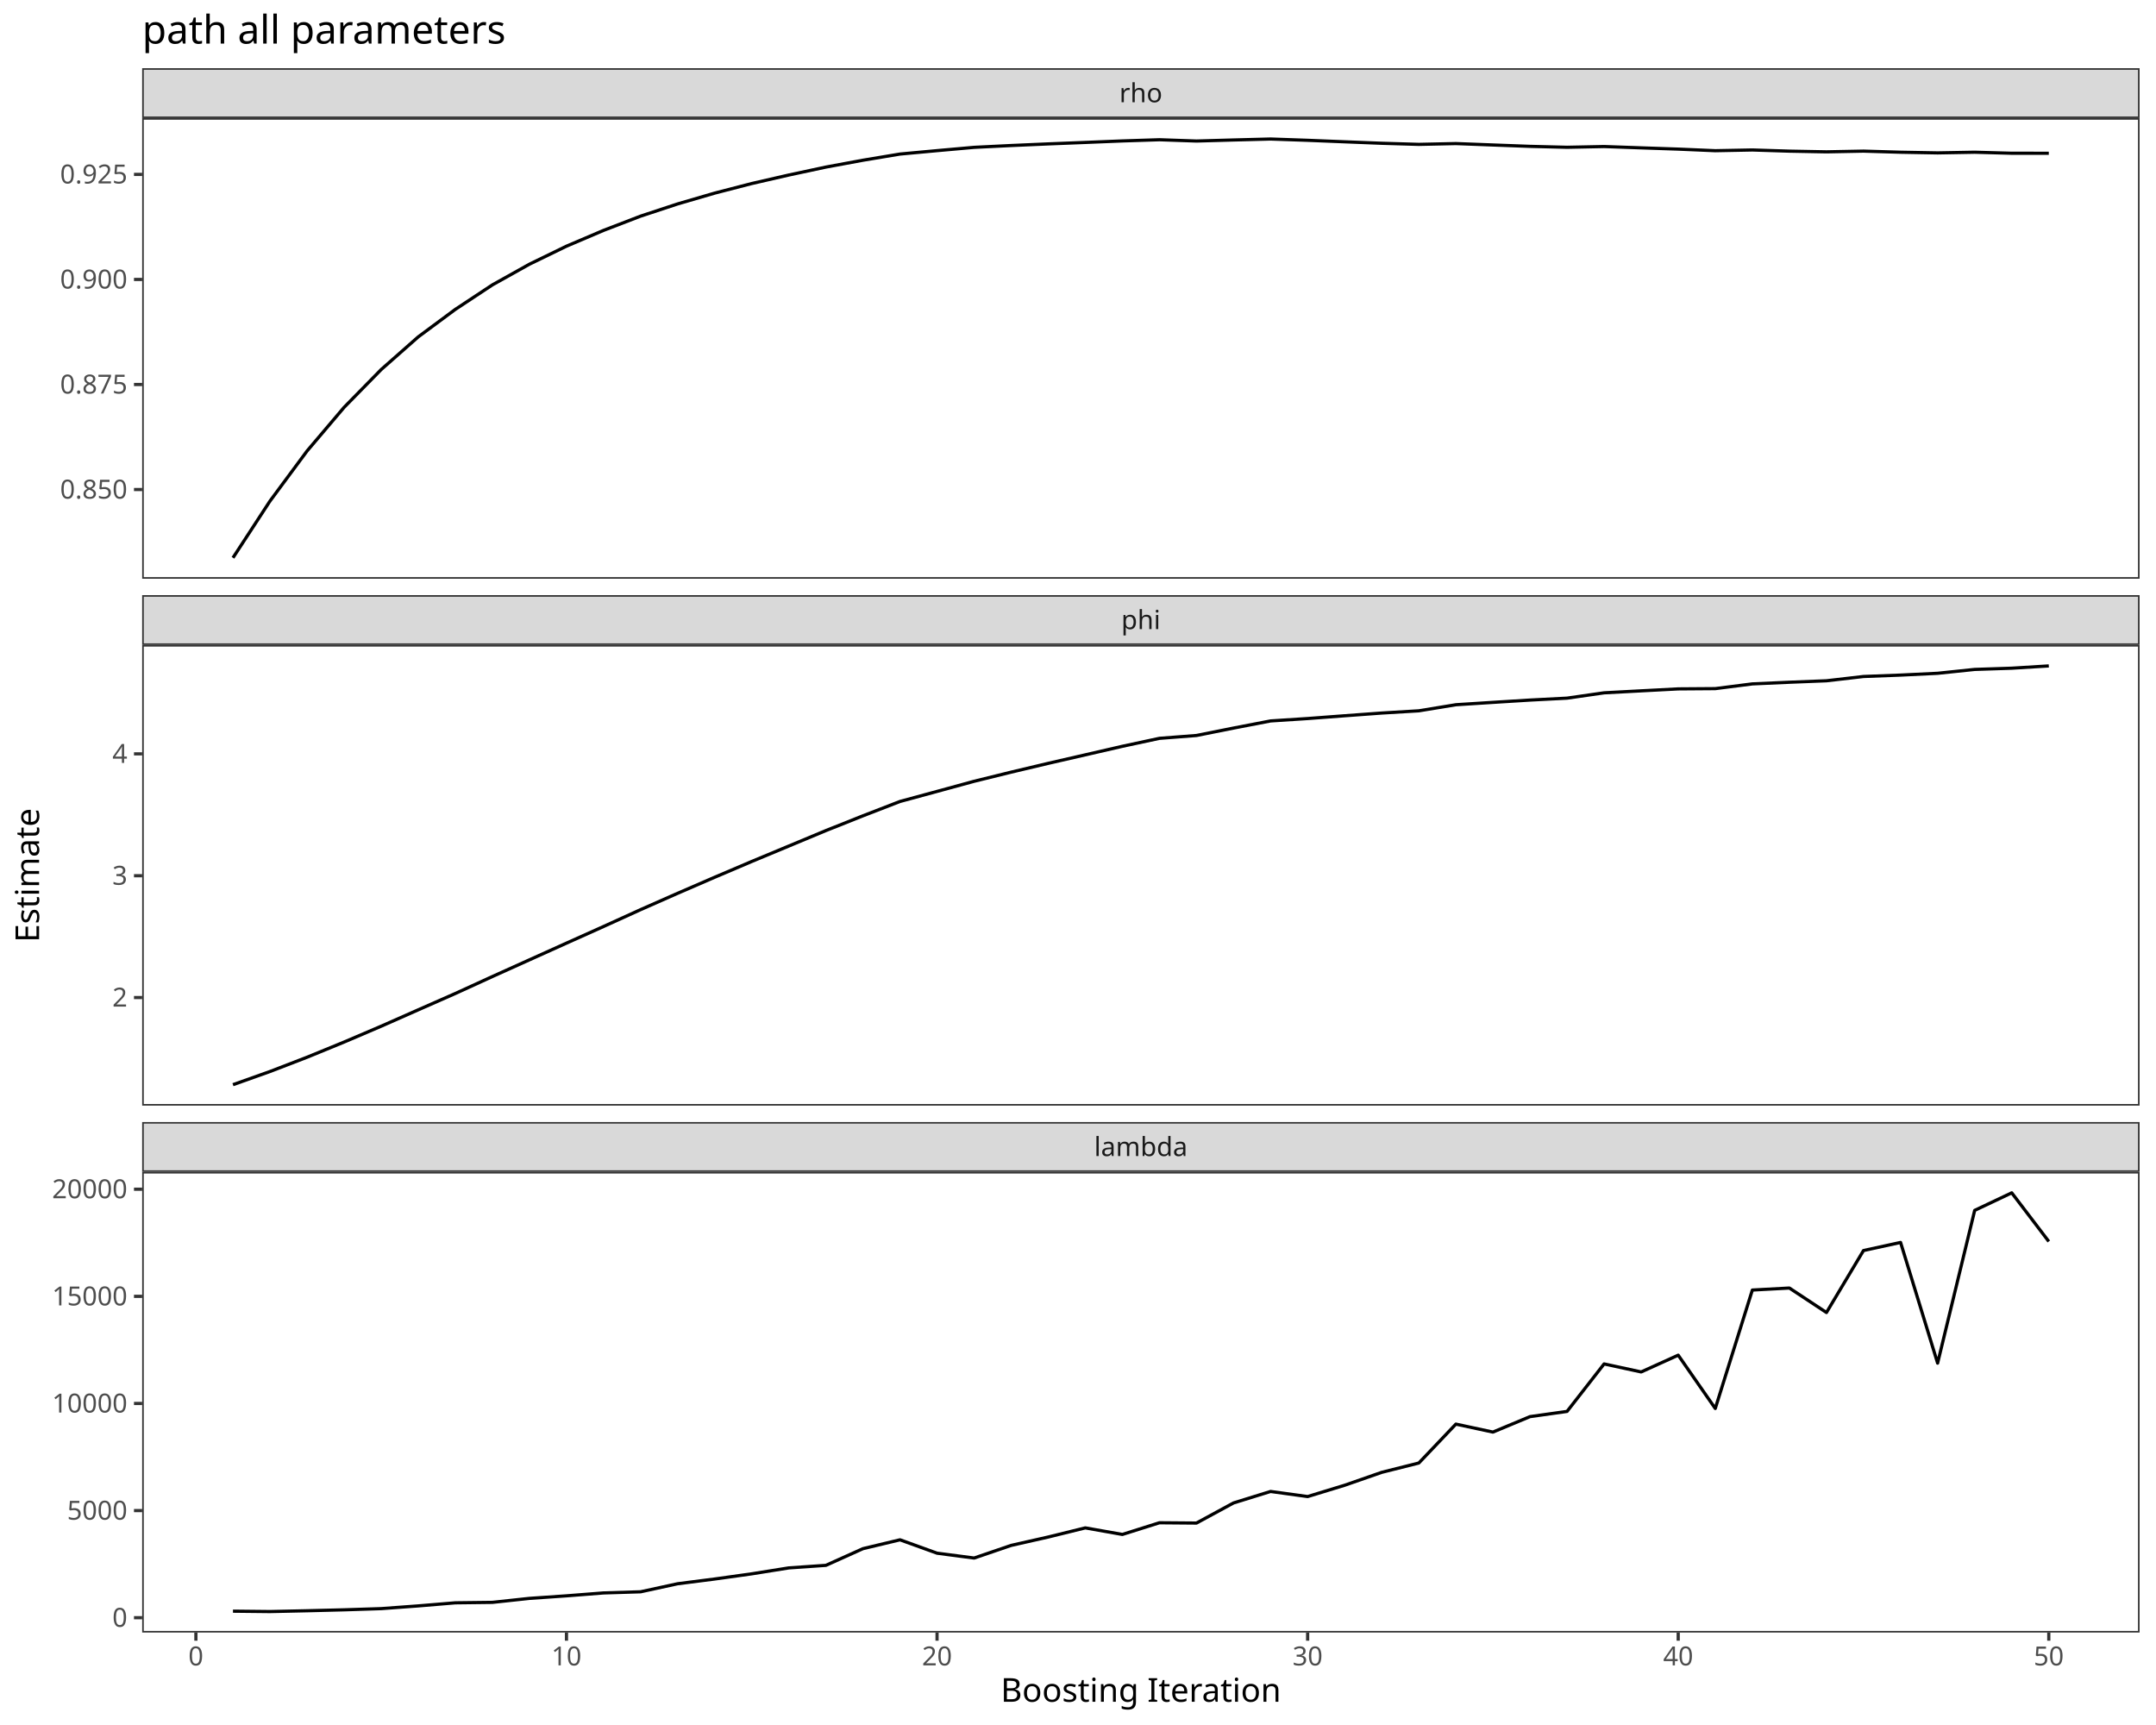
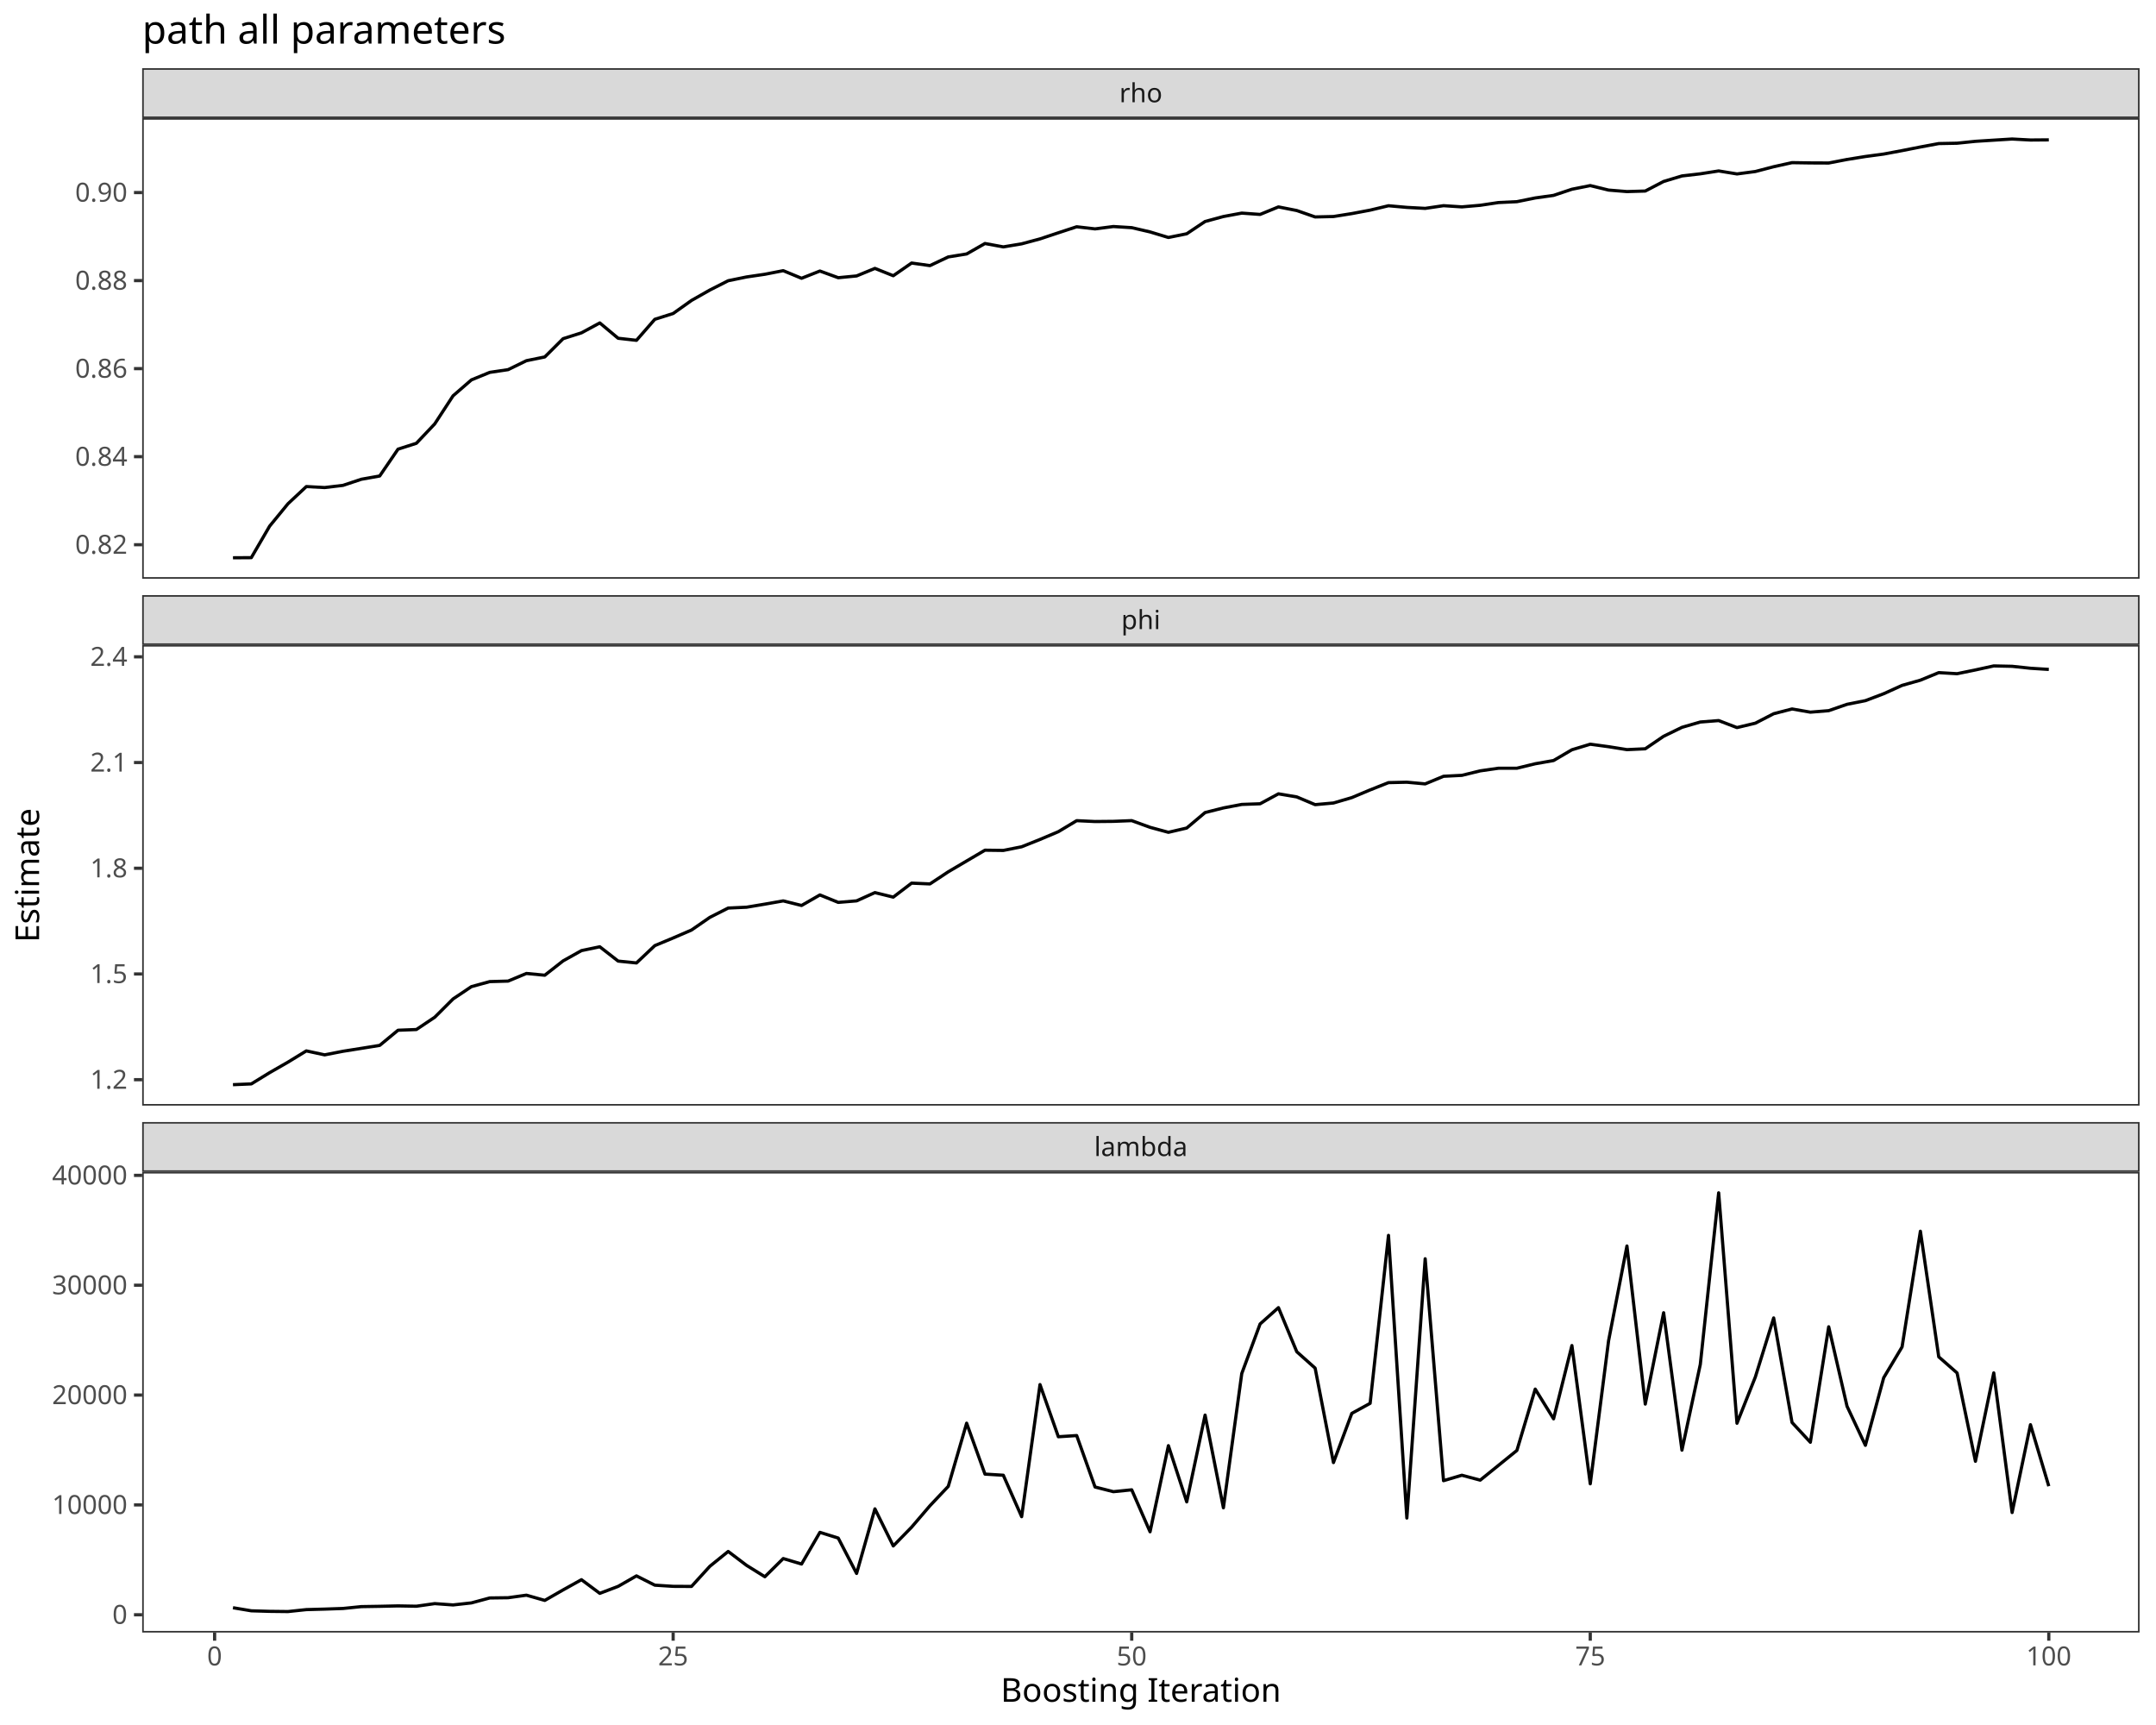
<svg xmlns="http://www.w3.org/2000/svg" class="svglite" data-engine-version="2.0" width="720.00pt" height="576.00pt" viewBox="0 0 720.00 576.00">
  <defs>
    <style type="text/css">
    .svglite line, .svglite polyline, .svglite polygon, .svglite path, .svglite rect, .svglite circle {
      fill: none;
      stroke: #000000;
      stroke-linecap: round;
      stroke-linejoin: round;
      stroke-miterlimit: 10.00;
    }
  </style>
  </defs>
  <rect width="100%" height="100%" style="stroke: none; fill: #FFFFFF;" />
  <defs>
    <clipPath id="cpMC4wMHw3MjAuMDB8MC4wMHw1NzYuMDA=">
      <rect x="0.00" y="0.00" width="720.00" height="576.00" />
    </clipPath>
  </defs>
  <g clip-path="url(#cpMC4wMHw3MjAuMDB8MC4wMHw1NzYuMDA=)">
    <rect x="0.00" y="0.00" width="720.00" height="576.00" style="stroke-width: 1.07; stroke: #FFFFFF; fill: #FFFFFF;" />
  </g>
  <defs>
    <clipPath id="cpNDcuNDh8NzE0LjUyfDM5LjQzfDE5My4yNA==">
      <rect x="47.48" y="39.43" width="667.04" height="153.81" />
    </clipPath>
  </defs>
  <g clip-path="url(#cpNDcuNDh8NzE0LjUyfDM5LjQzfDE5My4yNA==)">
    <rect x="47.48" y="39.43" width="667.04" height="153.81" style="stroke-width: 1.07; stroke: none; fill: #FFFFFF;" />
-     <polyline points="77.80,186.25 90.17,167.30 102.55,150.58 114.92,136.01 127.30,123.39 139.68,112.48 152.05,103.31 164.43,95.13 176.80,88.22 189.18,82.20 201.55,76.93 213.93,72.17 226.30,68.09 238.68,64.48 251.06,61.28 263.43,58.44 275.81,55.79 288.18,53.50 300.56,51.44 312.93,50.30 325.31,49.20 337.68,48.59 350.06,48.05 362.44,47.56 374.81,47.06 387.19,46.66 399.56,47.09 411.94,46.74 424.31,46.42 436.69,46.85 449.06,47.35 461.44,47.84 473.82,48.21 486.19,47.94 498.57,48.41 510.94,48.87 523.32,49.18 535.69,48.93 548.07,49.37 560.44,49.79 572.82,50.32 585.20,50.08 597.57,50.47 609.95,50.70 622.32,50.46 634.70,50.83 647.07,51.05 659.45,50.83 671.82,51.17 684.20,51.18 " style="stroke-width: 1.07; stroke-linecap: butt;" />
+     <polyline points="77.80,186.25 83.92,186.21 90.05,175.68 96.17,168.21 102.30,162.47 108.42,162.80 114.55,162.07 120.67,160.03 126.80,158.94 132.92,149.98 139.05,148.02 145.18,141.54 151.30,132.16 157.43,126.85 163.55,124.34 169.68,123.43 175.80,120.44 181.93,119.19 188.05,113.09 194.18,111.14 200.30,107.83 206.43,112.95 212.55,113.64 218.68,106.62 224.80,104.68 230.93,100.32 237.05,96.85 243.18,93.74 249.31,92.48 255.43,91.58 261.56,90.38 267.68,92.92 273.81,90.50 279.93,92.73 286.06,92.14 292.18,89.62 298.31,92.07 304.43,87.83 310.56,88.69 316.68,85.79 322.81,84.80 328.93,81.31 335.06,82.44 341.18,81.42 347.31,79.77 353.44,77.73 359.56,75.72 365.69,76.43 371.81,75.64 377.94,76.02 384.06,77.44 390.19,79.30 396.31,78.06 402.44,73.96 408.56,72.30 414.69,71.16 420.81,71.60 426.94,69.09 433.06,70.30 439.19,72.44 445.31,72.30 451.44,71.32 457.56,70.17 463.69,68.70 469.82,69.25 475.94,69.58 482.07,68.68 488.19,69.08 494.32,68.55 500.44,67.63 506.57,67.34 512.69,66.10 518.82,65.24 524.94,63.19 531.07,61.97 537.19,63.47 543.32,63.97 549.44,63.79 555.57,60.59 561.69,58.75 567.82,58.04 573.95,57.08 580.07,58.08 586.20,57.27 592.32,55.67 598.45,54.31 604.57,54.40 610.70,54.43 616.82,53.25 622.95,52.26 629.07,51.44 635.20,50.29 641.32,49.08 647.45,47.94 653.57,47.82 659.70,47.19 665.82,46.80 671.95,46.42 678.08,46.75 684.20,46.70 " style="stroke-width: 1.07; stroke-linecap: butt;" />
    <rect x="47.48" y="39.43" width="667.04" height="153.81" style="stroke-width: 1.07; stroke: #333333;" />
  </g>
  <g clip-path="url(#cpMC4wMHw3MjAuMDB8MC4wMHw1NzYuMDA=)">
</g>
  <defs>
    <clipPath id="cpNDcuNDh8NzE0LjUyfDIxNS4zN3wzNjkuMTg=">
      <rect x="47.48" y="215.37" width="667.04" height="153.81" />
    </clipPath>
  </defs>
  <g clip-path="url(#cpNDcuNDh8NzE0LjUyfDIxNS4zN3wzNjkuMTg=)">
    <rect x="47.48" y="215.37" width="667.04" height="153.81" style="stroke-width: 1.07; stroke: none; fill: #FFFFFF;" />
-     <polyline points="77.80,362.19 90.17,357.79 102.55,353.02 114.92,347.95 127.30,342.66 139.68,337.19 152.05,331.74 164.43,326.08 176.80,320.50 189.18,314.92 201.55,309.37 213.93,303.74 226.30,298.28 238.68,292.92 251.06,287.65 263.43,282.50 275.81,277.34 288.18,272.41 300.56,267.62 312.93,264.26 325.31,260.88 337.68,257.83 350.06,254.89 362.44,252.05 374.81,249.20 387.19,246.54 399.56,245.59 411.94,243.11 424.31,240.73 436.69,239.93 449.06,239.00 461.44,238.09 473.82,237.35 486.19,235.32 498.57,234.53 510.94,233.76 523.32,233.12 535.69,231.34 548.07,230.68 560.44,230.03 572.82,229.94 585.20,228.36 597.57,227.81 609.95,227.32 622.32,225.89 634.70,225.42 647.07,224.82 659.45,223.53 671.82,223.12 684.20,222.36 " style="stroke-width: 1.07; stroke-linecap: butt;" />
+     <polyline points="77.80,362.19 83.92,361.93 90.05,358.17 96.17,354.66 102.30,350.91 108.42,352.23 114.55,351.03 120.67,350.06 126.80,349.07 132.92,344.01 139.05,343.77 145.18,339.67 151.30,333.56 157.43,329.45 163.55,327.77 169.68,327.60 175.80,325.05 181.93,325.64 188.05,320.85 194.18,317.42 200.30,316.14 206.43,320.92 212.55,321.54 218.68,315.75 224.80,313.20 230.93,310.55 237.05,306.32 243.18,303.21 249.31,302.93 255.43,301.90 261.56,300.82 267.68,302.35 273.81,298.83 279.93,301.32 286.06,300.81 292.18,298.05 298.31,299.56 304.43,294.89 310.56,295.15 316.68,291.10 322.81,287.49 328.93,283.89 335.06,283.97 341.18,282.75 347.31,280.30 353.44,277.71 359.56,274.03 365.69,274.32 371.81,274.26 377.94,274.02 384.06,276.25 390.19,277.92 396.31,276.49 402.44,271.32 408.56,269.78 414.69,268.61 420.81,268.39 426.94,265.07 433.06,266.10 439.19,268.68 445.31,268.13 451.44,266.33 457.56,263.76 463.69,261.33 469.82,261.19 475.94,261.75 482.07,259.21 488.19,258.90 494.32,257.40 500.44,256.52 506.57,256.52 512.69,255.03 518.82,253.95 524.94,250.36 531.07,248.50 537.19,249.33 543.32,250.31 549.44,250.03 555.57,245.85 561.69,242.87 567.82,241.09 573.95,240.61 580.07,242.95 586.20,241.48 592.32,238.32 598.45,236.73 604.57,237.80 610.70,237.30 616.82,235.18 622.95,233.96 629.07,231.64 635.20,228.86 641.32,227.12 647.45,224.60 653.57,224.96 659.70,223.70 665.82,222.36 671.95,222.49 678.08,223.14 684.20,223.53 " style="stroke-width: 1.07; stroke-linecap: butt;" />
    <rect x="47.48" y="215.37" width="667.04" height="153.81" style="stroke-width: 1.07; stroke: #333333;" />
  </g>
  <g clip-path="url(#cpMC4wMHw3MjAuMDB8MC4wMHw1NzYuMDA=)">
</g>
  <defs>
    <clipPath id="cpNDcuNDh8NzE0LjUyfDM5MS4zMXw1NDUuMTE=">
      <rect x="47.48" y="391.31" width="667.04" height="153.81" />
    </clipPath>
  </defs>
  <g clip-path="url(#cpNDcuNDh8NzE0LjUyfDM5MS4zMXw1NDUuMTE=)">
    <rect x="47.48" y="391.31" width="667.04" height="153.81" style="stroke-width: 1.07; stroke: none; fill: #FFFFFF;" />
-     <polyline points="77.80,537.99 90.17,538.12 102.55,537.85 114.92,537.54 127.30,537.14 139.68,536.23 152.05,535.20 164.43,535.05 176.80,533.72 189.18,532.87 201.55,531.90 213.93,531.52 226.30,528.83 238.68,527.25 251.06,525.52 263.43,523.54 275.81,522.69 288.18,517.12 300.56,514.16 312.93,518.63 325.31,520.25 337.68,516.03 350.06,513.23 362.44,510.18 374.81,512.37 387.19,508.47 399.56,508.57 411.94,501.85 424.31,498.02 436.69,499.72 449.06,495.94 461.44,491.63 473.82,488.52 486.19,475.53 498.57,478.19 510.94,473.03 523.32,471.29 535.69,455.43 548.07,458.11 560.44,452.51 572.82,470.31 585.20,430.76 597.57,430.09 609.95,438.27 622.32,417.57 634.70,414.87 647.07,455.17 659.45,404.16 671.82,398.30 684.20,414.55 " style="stroke-width: 1.07; stroke-linecap: butt;" />
+     <polyline points="77.80,536.84 83.92,537.87 90.05,538.05 96.17,538.12 102.30,537.47 108.42,537.30 114.55,537.09 120.67,536.47 126.80,536.37 132.92,536.23 139.05,536.34 145.18,535.47 151.30,535.91 157.43,535.23 163.55,533.58 169.68,533.50 175.80,532.65 181.93,534.40 188.05,530.89 194.18,527.48 200.30,532.04 206.43,529.71 212.55,526.21 218.68,529.31 224.80,529.70 230.93,529.73 237.05,523.01 243.18,518.05 249.31,522.69 255.43,526.49 261.56,520.42 267.68,522.25 273.81,511.67 279.93,513.58 286.06,525.39 292.18,503.83 298.31,516.21 304.43,509.94 310.56,502.78 316.68,496.31 322.81,475.22 328.93,492.22 335.06,492.60 341.18,506.44 347.31,462.33 353.44,479.75 359.56,479.35 365.69,496.53 371.81,498.09 377.94,497.47 384.06,511.48 390.19,482.73 396.31,501.49 402.44,472.52 408.56,503.47 414.69,458.64 420.81,442.09 426.94,436.64 433.06,451.36 439.19,456.83 445.31,488.37 451.44,471.94 457.56,468.59 463.69,412.51 469.82,506.89 475.94,420.32 482.07,494.42 488.19,492.60 494.32,494.24 500.44,489.29 506.57,484.32 512.69,463.84 518.82,473.76 524.94,449.30 531.07,495.46 537.19,447.69 543.32,416.06 549.44,468.84 555.57,438.34 561.69,484.22 567.82,455.59 573.95,398.30 580.07,475.24 586.20,459.80 592.32,440.08 598.45,474.98 604.57,481.59 610.70,443.03 616.82,469.57 622.95,482.61 629.07,460.03 635.20,449.76 641.32,411.13 647.45,453.07 653.57,458.44 659.70,487.94 665.82,458.43 671.95,505.05 678.08,475.73 684.20,496.26 " style="stroke-width: 1.07; stroke-linecap: butt;" />
    <rect x="47.48" y="391.31" width="667.04" height="153.81" style="stroke-width: 1.07; stroke: #333333;" />
  </g>
  <g clip-path="url(#cpMC4wMHw3MjAuMDB8MC4wMHw1NzYuMDA=)">
</g>
  <defs>
    <clipPath id="cpNDcuNDh8NzE0LjUyfDM3NC42NnwzOTEuMzE=">
      <rect x="47.48" y="374.66" width="667.04" height="16.65" />
    </clipPath>
  </defs>
  <g clip-path="url(#cpNDcuNDh8NzE0LjUyfDM3NC42NnwzOTEuMzE=)">
    <rect x="47.48" y="374.66" width="667.04" height="16.65" style="stroke-width: 1.07; stroke: #333333; fill: #D9D9D9;" />
    <text x="381.00" y="386.01" text-anchor="middle" style="font-size: 8.80px; fill: #1A1A1A; font-family: sans;" textLength="28.87px" lengthAdjust="spacingAndGlyphs">lambda</text>
  </g>
  <g clip-path="url(#cpMC4wMHw3MjAuMDB8MC4wMHw1NzYuMDA=)">
</g>
  <defs>
    <clipPath id="cpNDcuNDh8NzE0LjUyfDE5OC43MnwyMTUuMzc=">
      <rect x="47.48" y="198.72" width="667.04" height="16.65" />
    </clipPath>
  </defs>
  <g clip-path="url(#cpNDcuNDh8NzE0LjUyfDE5OC43MnwyMTUuMzc=)">
    <rect x="47.48" y="198.72" width="667.04" height="16.65" style="stroke-width: 1.07; stroke: #333333; fill: #D9D9D9;" />
    <text x="381.00" y="210.07" text-anchor="middle" style="font-size: 8.80px; fill: #1A1A1A; font-family: sans;" textLength="11.74px" lengthAdjust="spacingAndGlyphs">phi</text>
  </g>
  <g clip-path="url(#cpMC4wMHw3MjAuMDB8MC4wMHw1NzYuMDA=)">
</g>
  <defs>
    <clipPath id="cpNDcuNDh8NzE0LjUyfDIyLjc4fDM5LjQz">
      <rect x="47.48" y="22.78" width="667.04" height="16.65" />
    </clipPath>
  </defs>
  <g clip-path="url(#cpNDcuNDh8NzE0LjUyfDIyLjc4fDM5LjQz)">
    <rect x="47.48" y="22.78" width="667.04" height="16.65" style="stroke-width: 1.07; stroke: #333333; fill: #D9D9D9;" />
    <text x="381.00" y="34.14" text-anchor="middle" style="font-size: 8.80px; fill: #1A1A1A; font-family: sans;" textLength="12.72px" lengthAdjust="spacingAndGlyphs">rho</text>
  </g>
  <g clip-path="url(#cpMC4wMHw3MjAuMDB8MC4wMHw1NzYuMDA=)">
-     <polyline points="65.42,547.85 65.42,545.11 " style="stroke-width: 1.07; stroke: #333333; stroke-linecap: butt;" />
-     <polyline points="189.18,547.85 189.18,545.11 " style="stroke-width: 1.07; stroke: #333333; stroke-linecap: butt;" />
-     <polyline points="312.93,547.85 312.93,545.11 " style="stroke-width: 1.07; stroke: #333333; stroke-linecap: butt;" />
-     <polyline points="436.69,547.85 436.69,545.11 " style="stroke-width: 1.07; stroke: #333333; stroke-linecap: butt;" />
-     <polyline points="560.44,547.85 560.44,545.11 " style="stroke-width: 1.07; stroke: #333333; stroke-linecap: butt;" />
+     <polyline points="71.67,547.85 71.67,545.11 " style="stroke-width: 1.07; stroke: #333333; stroke-linecap: butt;" />
+     <polyline points="224.80,547.85 224.80,545.11 " style="stroke-width: 1.07; stroke: #333333; stroke-linecap: butt;" />
+     <polyline points="377.94,547.85 377.94,545.11 " style="stroke-width: 1.07; stroke: #333333; stroke-linecap: butt;" />
+     <polyline points="531.07,547.85 531.07,545.11 " style="stroke-width: 1.07; stroke: #333333; stroke-linecap: butt;" />
    <polyline points="684.20,547.85 684.20,545.11 " style="stroke-width: 1.07; stroke: #333333; stroke-linecap: butt;" />
-     <text x="65.42" y="556.10" text-anchor="middle" style="font-size: 8.80px; fill: #4D4D4D; font-family: sans;" textLength="4.89px" lengthAdjust="spacingAndGlyphs">0</text>
-     <text x="189.18" y="556.10" text-anchor="middle" style="font-size: 8.80px; fill: #4D4D4D; font-family: sans;" textLength="9.79px" lengthAdjust="spacingAndGlyphs">10</text>
-     <text x="312.93" y="556.10" text-anchor="middle" style="font-size: 8.80px; fill: #4D4D4D; font-family: sans;" textLength="9.79px" lengthAdjust="spacingAndGlyphs">20</text>
-     <text x="436.69" y="556.10" text-anchor="middle" style="font-size: 8.80px; fill: #4D4D4D; font-family: sans;" textLength="9.79px" lengthAdjust="spacingAndGlyphs">30</text>
-     <text x="560.44" y="556.10" text-anchor="middle" style="font-size: 8.80px; fill: #4D4D4D; font-family: sans;" textLength="9.79px" lengthAdjust="spacingAndGlyphs">40</text>
-     <text x="684.20" y="556.10" text-anchor="middle" style="font-size: 8.80px; fill: #4D4D4D; font-family: sans;" textLength="9.79px" lengthAdjust="spacingAndGlyphs">50</text>
-     <text x="42.55" y="166.49" text-anchor="end" style="font-size: 8.80px; fill: #4D4D4D; font-family: sans;" textLength="22.02px" lengthAdjust="spacingAndGlyphs">0.850</text>
-     <text x="42.55" y="131.41" text-anchor="end" style="font-size: 8.80px; fill: #4D4D4D; font-family: sans;" textLength="22.02px" lengthAdjust="spacingAndGlyphs">0.875</text>
-     <text x="42.55" y="96.34" text-anchor="end" style="font-size: 8.80px; fill: #4D4D4D; font-family: sans;" textLength="22.02px" lengthAdjust="spacingAndGlyphs">0.900</text>
-     <text x="42.55" y="61.26" text-anchor="end" style="font-size: 8.80px; fill: #4D4D4D; font-family: sans;" textLength="22.02px" lengthAdjust="spacingAndGlyphs">0.925</text>
-     <polyline points="44.74,163.46 47.48,163.46 " style="stroke-width: 1.07; stroke: #333333; stroke-linecap: butt;" />
-     <polyline points="44.74,128.39 47.48,128.39 " style="stroke-width: 1.07; stroke: #333333; stroke-linecap: butt;" />
-     <polyline points="44.74,93.31 47.48,93.31 " style="stroke-width: 1.07; stroke: #333333; stroke-linecap: butt;" />
-     <polyline points="44.74,58.24 47.48,58.24 " style="stroke-width: 1.07; stroke: #333333; stroke-linecap: butt;" />
-     <text x="42.55" y="336.12" text-anchor="end" style="font-size: 8.80px; fill: #4D4D4D; font-family: sans;" textLength="4.89px" lengthAdjust="spacingAndGlyphs">2</text>
-     <text x="42.55" y="295.43" text-anchor="end" style="font-size: 8.80px; fill: #4D4D4D; font-family: sans;" textLength="4.89px" lengthAdjust="spacingAndGlyphs">3</text>
-     <text x="42.55" y="254.75" text-anchor="end" style="font-size: 8.80px; fill: #4D4D4D; font-family: sans;" textLength="4.89px" lengthAdjust="spacingAndGlyphs">4</text>
-     <polyline points="44.74,333.09 47.48,333.09 " style="stroke-width: 1.07; stroke: #333333; stroke-linecap: butt;" />
-     <polyline points="44.74,292.41 47.48,292.41 " style="stroke-width: 1.07; stroke: #333333; stroke-linecap: butt;" />
-     <polyline points="44.74,251.72 47.48,251.72 " style="stroke-width: 1.07; stroke: #333333; stroke-linecap: butt;" />
-     <text x="42.55" y="543.21" text-anchor="end" style="font-size: 8.80px; fill: #4D4D4D; font-family: sans;" textLength="4.89px" lengthAdjust="spacingAndGlyphs">0</text>
-     <text x="42.55" y="507.44" text-anchor="end" style="font-size: 8.80px; fill: #4D4D4D; font-family: sans;" textLength="19.58px" lengthAdjust="spacingAndGlyphs">5000</text>
-     <text x="42.55" y="471.66" text-anchor="end" style="font-size: 8.80px; fill: #4D4D4D; font-family: sans;" textLength="24.47px" lengthAdjust="spacingAndGlyphs">10000</text>
-     <text x="42.55" y="435.89" text-anchor="end" style="font-size: 8.80px; fill: #4D4D4D; font-family: sans;" textLength="24.47px" lengthAdjust="spacingAndGlyphs">15000</text>
-     <text x="42.55" y="400.11" text-anchor="end" style="font-size: 8.80px; fill: #4D4D4D; font-family: sans;" textLength="24.47px" lengthAdjust="spacingAndGlyphs">20000</text>
-     <polyline points="44.74,540.18 47.48,540.18 " style="stroke-width: 1.07; stroke: #333333; stroke-linecap: butt;" />
-     <polyline points="44.74,504.41 47.48,504.41 " style="stroke-width: 1.07; stroke: #333333; stroke-linecap: butt;" />
-     <polyline points="44.74,468.63 47.48,468.63 " style="stroke-width: 1.07; stroke: #333333; stroke-linecap: butt;" />
-     <polyline points="44.74,432.86 47.48,432.86 " style="stroke-width: 1.07; stroke: #333333; stroke-linecap: butt;" />
-     <polyline points="44.74,397.09 47.48,397.09 " style="stroke-width: 1.07; stroke: #333333; stroke-linecap: butt;" />
+     <text x="71.67" y="556.10" text-anchor="middle" style="font-size: 8.80px; fill: #4D4D4D; font-family: sans;" textLength="4.89px" lengthAdjust="spacingAndGlyphs">0</text>
+     <text x="224.80" y="556.10" text-anchor="middle" style="font-size: 8.80px; fill: #4D4D4D; font-family: sans;" textLength="9.79px" lengthAdjust="spacingAndGlyphs">25</text>
+     <text x="377.94" y="556.10" text-anchor="middle" style="font-size: 8.80px; fill: #4D4D4D; font-family: sans;" textLength="9.79px" lengthAdjust="spacingAndGlyphs">50</text>
+     <text x="531.07" y="556.10" text-anchor="middle" style="font-size: 8.80px; fill: #4D4D4D; font-family: sans;" textLength="9.79px" lengthAdjust="spacingAndGlyphs">75</text>
+     <text x="684.20" y="556.10" text-anchor="middle" style="font-size: 8.80px; fill: #4D4D4D; font-family: sans;" textLength="14.68px" lengthAdjust="spacingAndGlyphs">100</text>
+     <text x="42.55" y="184.92" text-anchor="end" style="font-size: 8.80px; fill: #4D4D4D; font-family: sans;" textLength="17.13px" lengthAdjust="spacingAndGlyphs">0.82</text>
+     <text x="42.55" y="155.52" text-anchor="end" style="font-size: 8.80px; fill: #4D4D4D; font-family: sans;" textLength="17.13px" lengthAdjust="spacingAndGlyphs">0.84</text>
+     <text x="42.55" y="126.12" text-anchor="end" style="font-size: 8.80px; fill: #4D4D4D; font-family: sans;" textLength="17.13px" lengthAdjust="spacingAndGlyphs">0.86</text>
+     <text x="42.55" y="96.72" text-anchor="end" style="font-size: 8.80px; fill: #4D4D4D; font-family: sans;" textLength="17.13px" lengthAdjust="spacingAndGlyphs">0.88</text>
+     <text x="42.55" y="67.33" text-anchor="end" style="font-size: 8.80px; fill: #4D4D4D; font-family: sans;" textLength="17.13px" lengthAdjust="spacingAndGlyphs">0.90</text>
+     <polyline points="44.74,181.89 47.48,181.89 " style="stroke-width: 1.07; stroke: #333333; stroke-linecap: butt;" />
+     <polyline points="44.74,152.49 47.48,152.49 " style="stroke-width: 1.07; stroke: #333333; stroke-linecap: butt;" />
+     <polyline points="44.74,123.09 47.48,123.09 " style="stroke-width: 1.07; stroke: #333333; stroke-linecap: butt;" />
+     <polyline points="44.74,93.70 47.48,93.70 " style="stroke-width: 1.07; stroke: #333333; stroke-linecap: butt;" />
+     <polyline points="44.74,64.30 47.48,64.30 " style="stroke-width: 1.07; stroke: #333333; stroke-linecap: butt;" />
+     <text x="42.55" y="363.55" text-anchor="end" style="font-size: 8.80px; fill: #4D4D4D; font-family: sans;" textLength="12.23px" lengthAdjust="spacingAndGlyphs">1.2</text>
+     <text x="42.55" y="328.25" text-anchor="end" style="font-size: 8.80px; fill: #4D4D4D; font-family: sans;" textLength="12.23px" lengthAdjust="spacingAndGlyphs">1.5</text>
+     <text x="42.55" y="292.95" text-anchor="end" style="font-size: 8.80px; fill: #4D4D4D; font-family: sans;" textLength="12.23px" lengthAdjust="spacingAndGlyphs">1.8</text>
+     <text x="42.55" y="257.64" text-anchor="end" style="font-size: 8.80px; fill: #4D4D4D; font-family: sans;" textLength="12.23px" lengthAdjust="spacingAndGlyphs">2.1</text>
+     <text x="42.55" y="222.34" text-anchor="end" style="font-size: 8.80px; fill: #4D4D4D; font-family: sans;" textLength="12.23px" lengthAdjust="spacingAndGlyphs">2.4</text>
+     <polyline points="44.74,360.52 47.48,360.52 " style="stroke-width: 1.07; stroke: #333333; stroke-linecap: butt;" />
+     <polyline points="44.74,325.22 47.48,325.22 " style="stroke-width: 1.07; stroke: #333333; stroke-linecap: butt;" />
+     <polyline points="44.74,289.92 47.48,289.92 " style="stroke-width: 1.07; stroke: #333333; stroke-linecap: butt;" />
+     <polyline points="44.74,254.62 47.48,254.62 " style="stroke-width: 1.07; stroke: #333333; stroke-linecap: butt;" />
+     <polyline points="44.74,219.32 47.48,219.32 " style="stroke-width: 1.07; stroke: #333333; stroke-linecap: butt;" />
+     <text x="42.55" y="542.22" text-anchor="end" style="font-size: 8.80px; fill: #4D4D4D; font-family: sans;" textLength="4.89px" lengthAdjust="spacingAndGlyphs">0</text>
+     <text x="42.55" y="505.54" text-anchor="end" style="font-size: 8.80px; fill: #4D4D4D; font-family: sans;" textLength="24.47px" lengthAdjust="spacingAndGlyphs">10000</text>
+     <text x="42.55" y="468.86" text-anchor="end" style="font-size: 8.80px; fill: #4D4D4D; font-family: sans;" textLength="24.47px" lengthAdjust="spacingAndGlyphs">20000</text>
+     <text x="42.55" y="432.18" text-anchor="end" style="font-size: 8.80px; fill: #4D4D4D; font-family: sans;" textLength="24.47px" lengthAdjust="spacingAndGlyphs">30000</text>
+     <text x="42.55" y="395.50" text-anchor="end" style="font-size: 8.80px; fill: #4D4D4D; font-family: sans;" textLength="24.47px" lengthAdjust="spacingAndGlyphs">40000</text>
+     <polyline points="44.74,539.20 47.48,539.20 " style="stroke-width: 1.07; stroke: #333333; stroke-linecap: butt;" />
+     <polyline points="44.74,502.51 47.48,502.51 " style="stroke-width: 1.07; stroke: #333333; stroke-linecap: butt;" />
+     <polyline points="44.74,465.83 47.48,465.83 " style="stroke-width: 1.07; stroke: #333333; stroke-linecap: butt;" />
+     <polyline points="44.74,429.15 47.48,429.15 " style="stroke-width: 1.07; stroke: #333333; stroke-linecap: butt;" />
+     <polyline points="44.74,392.47 47.48,392.47 " style="stroke-width: 1.07; stroke: #333333; stroke-linecap: butt;" />
    <text x="381.00" y="568.24" text-anchor="middle" style="font-size: 11.00px; font-family: sans;" textLength="85.62px" lengthAdjust="spacingAndGlyphs">Boosting Iteration</text>
    <text transform="translate(13.05,292.27) rotate(-90)" text-anchor="middle" style="font-size: 11.00px; font-family: sans;" textLength="42.80px" lengthAdjust="spacingAndGlyphs">Estimate</text>
    <text x="47.48" y="14.56" style="font-size: 13.20px; font-family: sans;" textLength="113.00px" lengthAdjust="spacingAndGlyphs">path all parameters</text>
  </g>
</svg>
